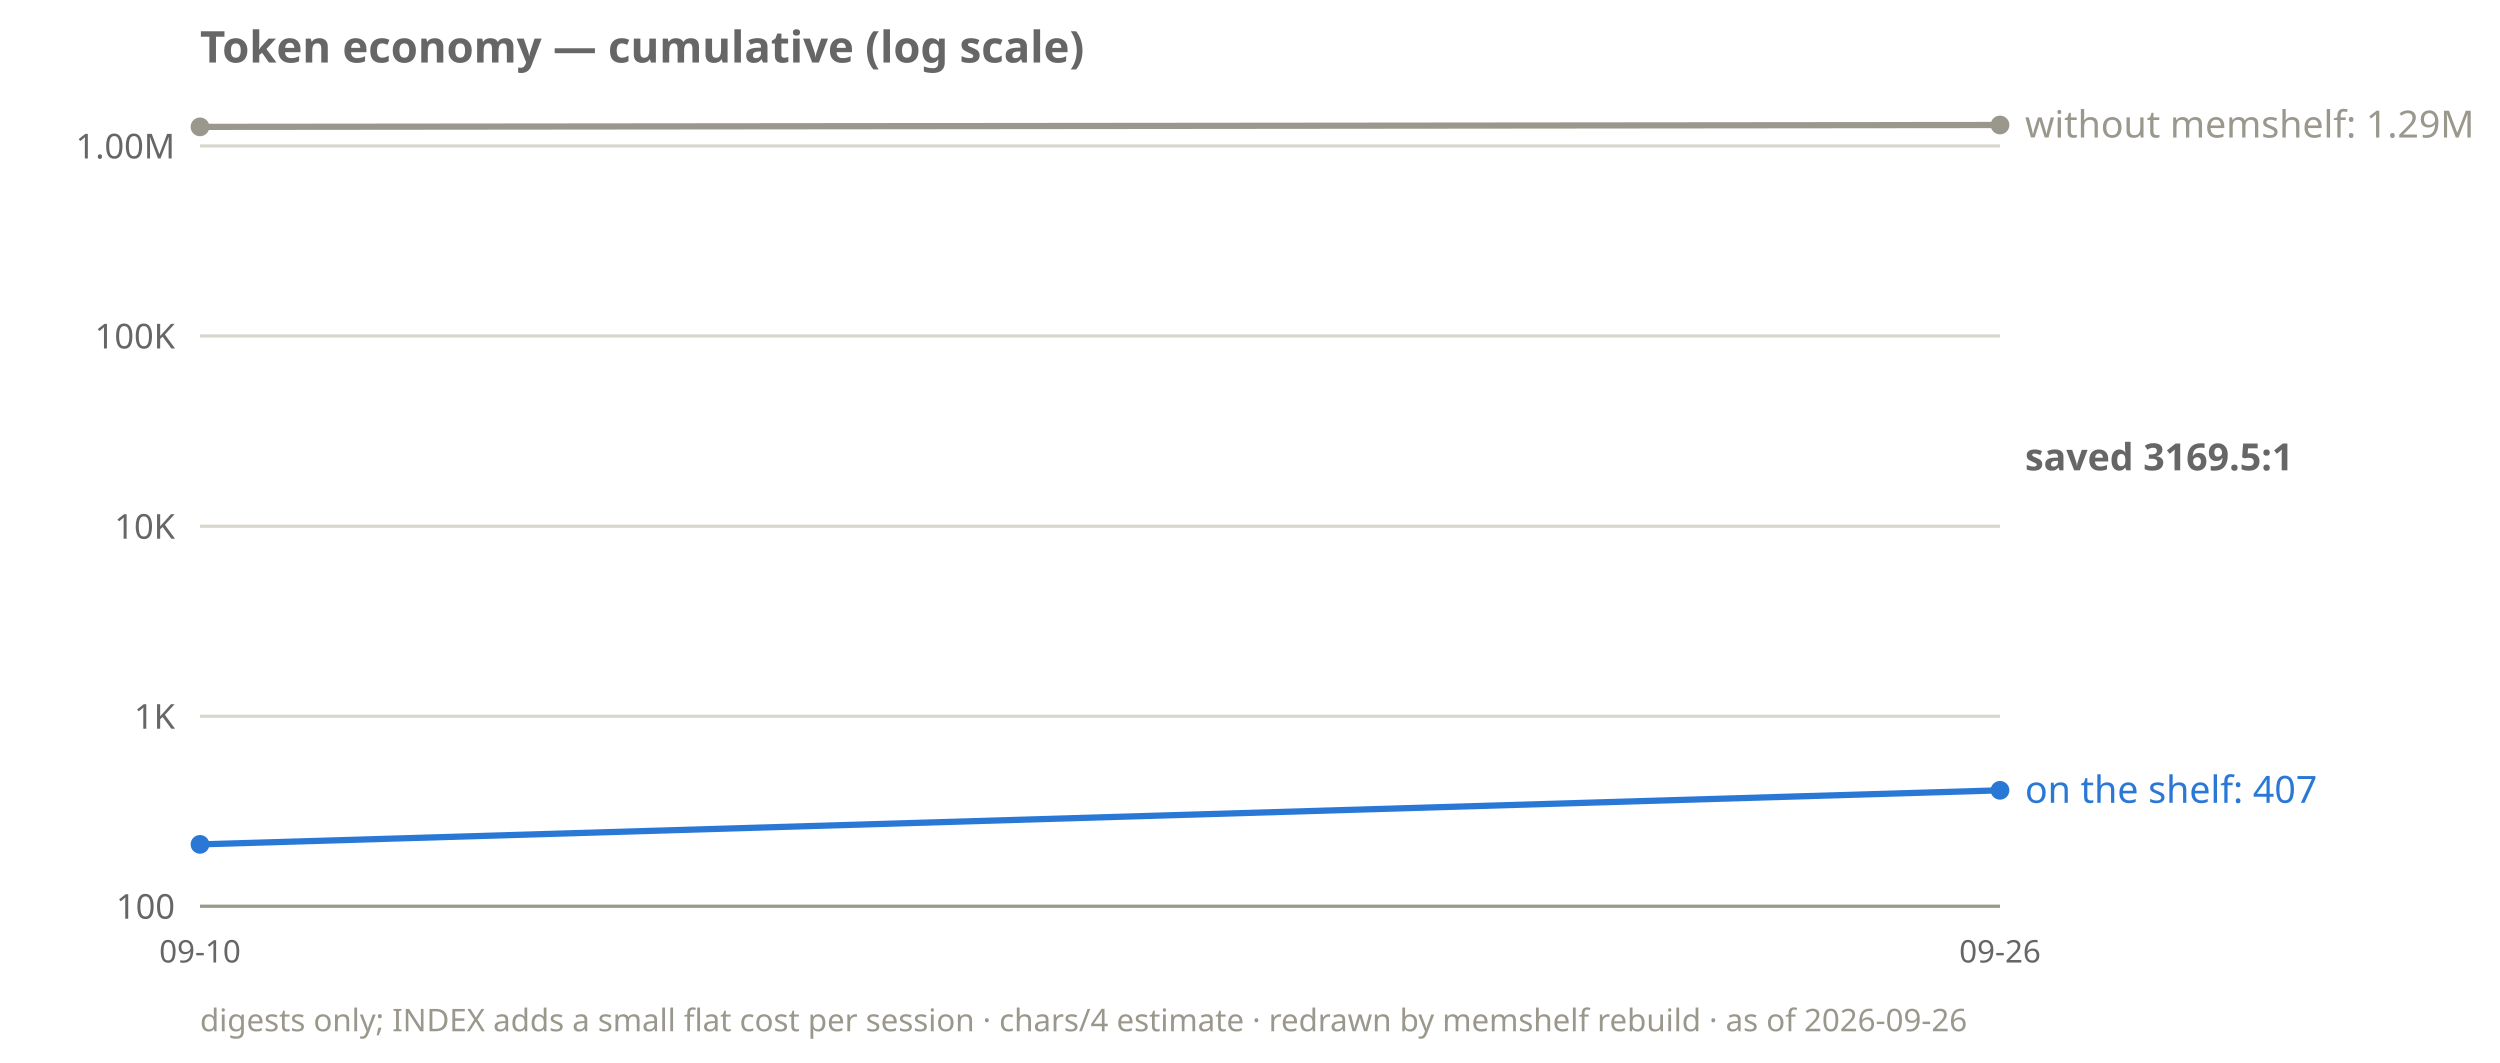
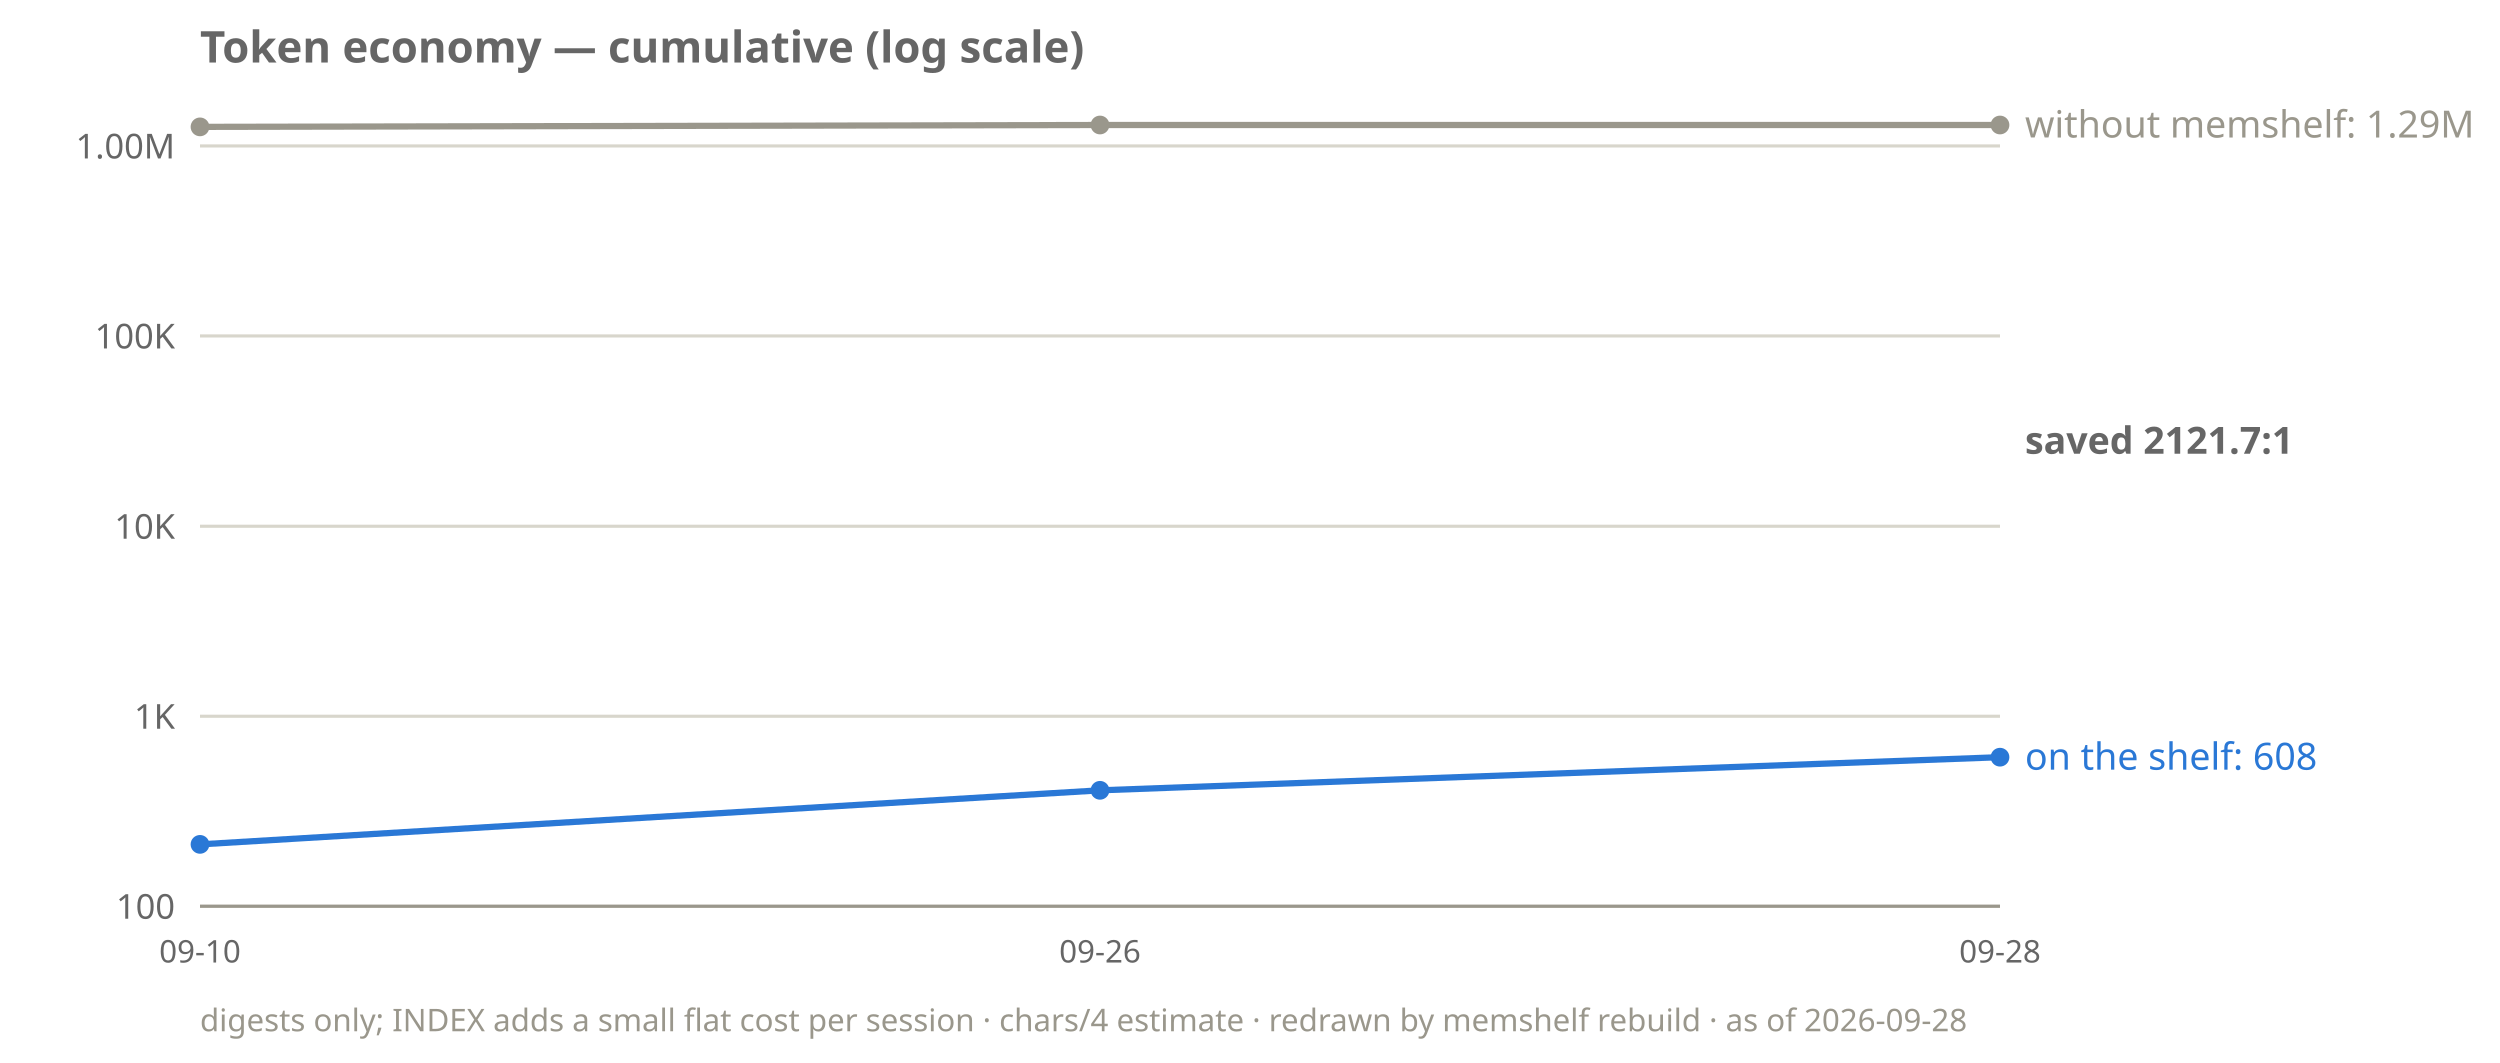
<svg xmlns="http://www.w3.org/2000/svg" viewBox="0 0 800 340" font-family="system-ui, sans-serif">
  <text x="64" y="20" font-size="14" font-weight="600" fill="#666666">Token economy — cumulative (log scale)</text>
  <line x1="64" x2="640" y1="290.0" y2="290.0" stroke="#d8d6cc" stroke-width="1" />
  <text x="56" y="294.0" text-anchor="end" font-size="11" fill="#666666">100</text>
  <line x1="64" x2="640" y1="229.2" y2="229.2" stroke="#d8d6cc" stroke-width="1" />
  <text x="56" y="233.2" text-anchor="end" font-size="11" fill="#666666">1K</text>
  <line x1="64" x2="640" y1="168.4" y2="168.4" stroke="#d8d6cc" stroke-width="1" />
  <text x="56" y="172.4" text-anchor="end" font-size="11" fill="#666666">10K</text>
  <line x1="64" x2="640" y1="107.5" y2="107.5" stroke="#d8d6cc" stroke-width="1" />
  <text x="56" y="111.5" text-anchor="end" font-size="11" fill="#666666">100K</text>
  <line x1="64" x2="640" y1="46.7" y2="46.7" stroke="#d8d6cc" stroke-width="1" />
  <text x="56" y="50.7" text-anchor="end" font-size="11" fill="#666666">1.00M</text>
  <line x1="64" x2="640" y1="290" y2="290" stroke="#9a978c" stroke-width="1" />
-   <polyline points="64.0,40.6 640.0,40.0" fill="none" stroke="#9a978c" stroke-width="2" stroke-linejoin="round" />
+   <polyline points="64.0,40.6 352.0,40.0 640.0,40.0" fill="none" stroke="#9a978c" stroke-width="2" stroke-linejoin="round" />
  <circle cx="64.0" cy="40.6" r="3" fill="#9a978c" />
+   <circle cx="352.0" cy="40.0" r="3" fill="#9a978c" />
  <circle cx="640.0" cy="40.0" r="3" fill="#9a978c" />
-   <polyline points="64.0,270.2 640.0,252.9" fill="none" stroke="#2a78d6" stroke-width="2" stroke-linejoin="round" />
+   <polyline points="64.0,270.2 352.0,252.9 640.0,242.3" fill="none" stroke="#2a78d6" stroke-width="2" stroke-linejoin="round" />
  <circle cx="64.0" cy="270.2" r="3" fill="#2a78d6" />
-   <circle cx="640.0" cy="252.9" r="3" fill="#2a78d6" />
+   <circle cx="352.0" cy="252.9" r="3" fill="#2a78d6" />
+   <circle cx="640.0" cy="242.3" r="3" fill="#2a78d6" />
  <text x="648" y="44.0" font-size="12" fill="#9a978c">without memshelf: 1.29M</text>
-   <text x="648" y="256.9" font-size="12" fill="#2a78d6">on the shelf: 407</text>
-   <text x="648" y="150.5" font-size="12" font-weight="600" fill="#666666">saved 3169.5:1</text>
+   <text x="648" y="246.3" font-size="12" fill="#2a78d6">on the shelf: 608</text>
+   <text x="648" y="145.2" font-size="12" font-weight="600" fill="#666666">saved 2121.7:1</text>
  <text x="64.0" y="308" text-anchor="middle" font-size="10" fill="#666666">09-10</text>
-   <text x="640.0" y="308" text-anchor="middle" font-size="10" fill="#666666">09-26</text>
-   <text x="64" y="330" font-size="10" fill="#9a978c">digests only; INDEX adds a small flat cost per session · chars/4 estimate · redrawn by memshelf rebuild · as of 2026-09-26</text>
+   <text x="352.0" y="308" text-anchor="middle" font-size="10" fill="#666666">09-26</text>
+   <text x="640.0" y="308" text-anchor="middle" font-size="10" fill="#666666">09-28</text>
+   <text x="64" y="330" font-size="10" fill="#9a978c">digests only; INDEX adds a small flat cost per session · chars/4 estimate · redrawn by memshelf rebuild · as of 2026-09-28</text>
</svg>
